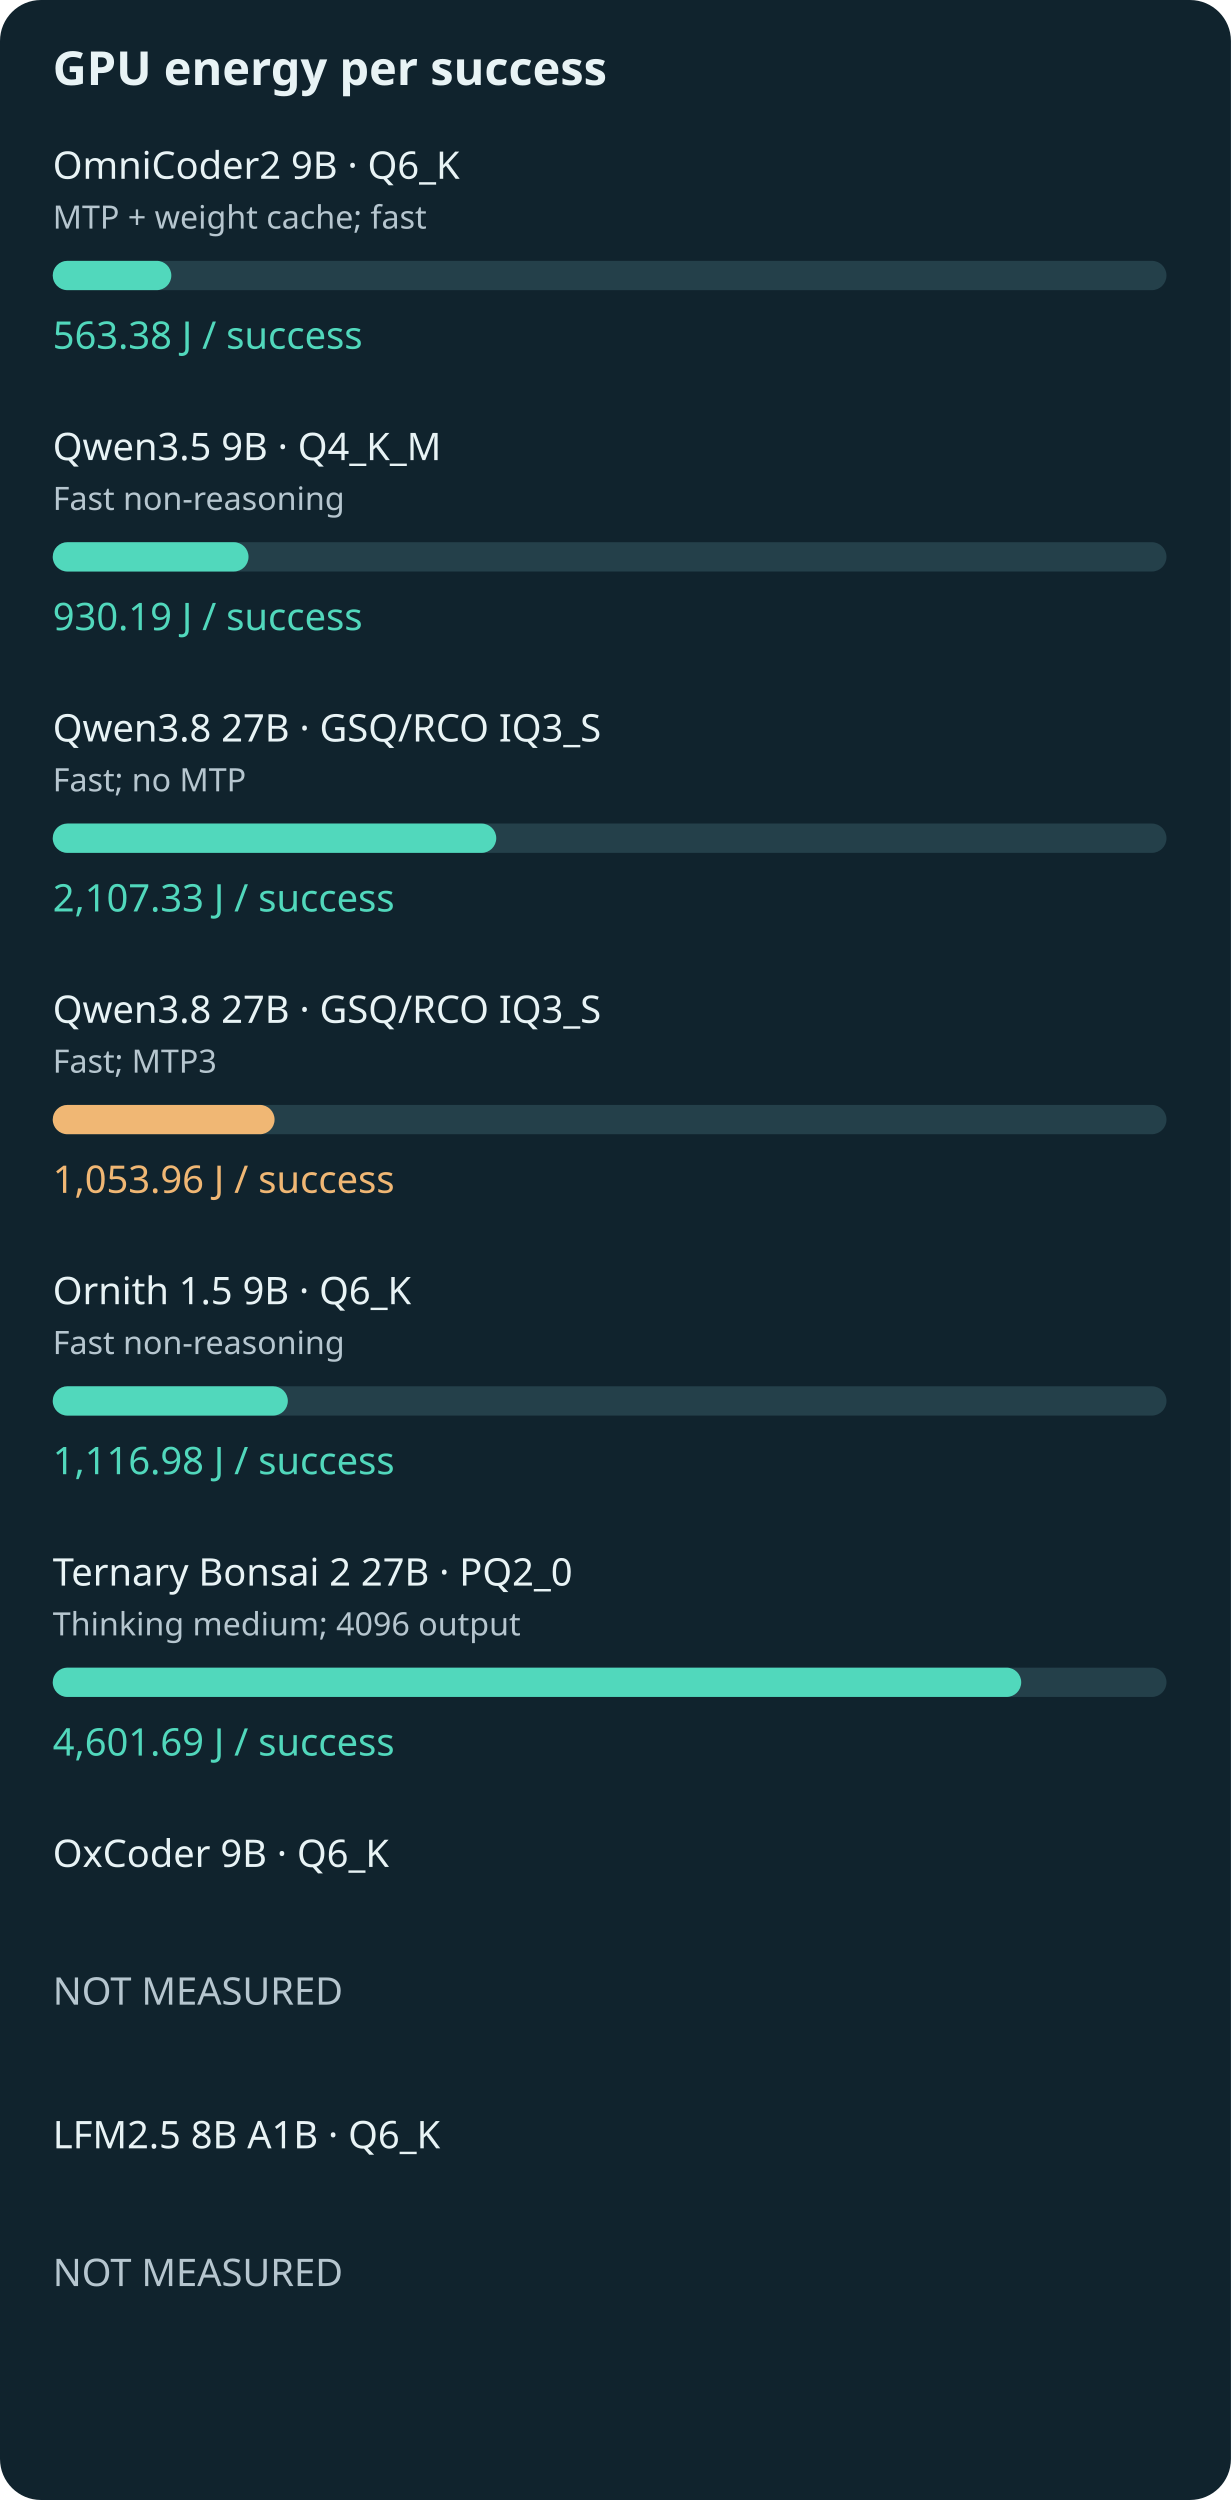
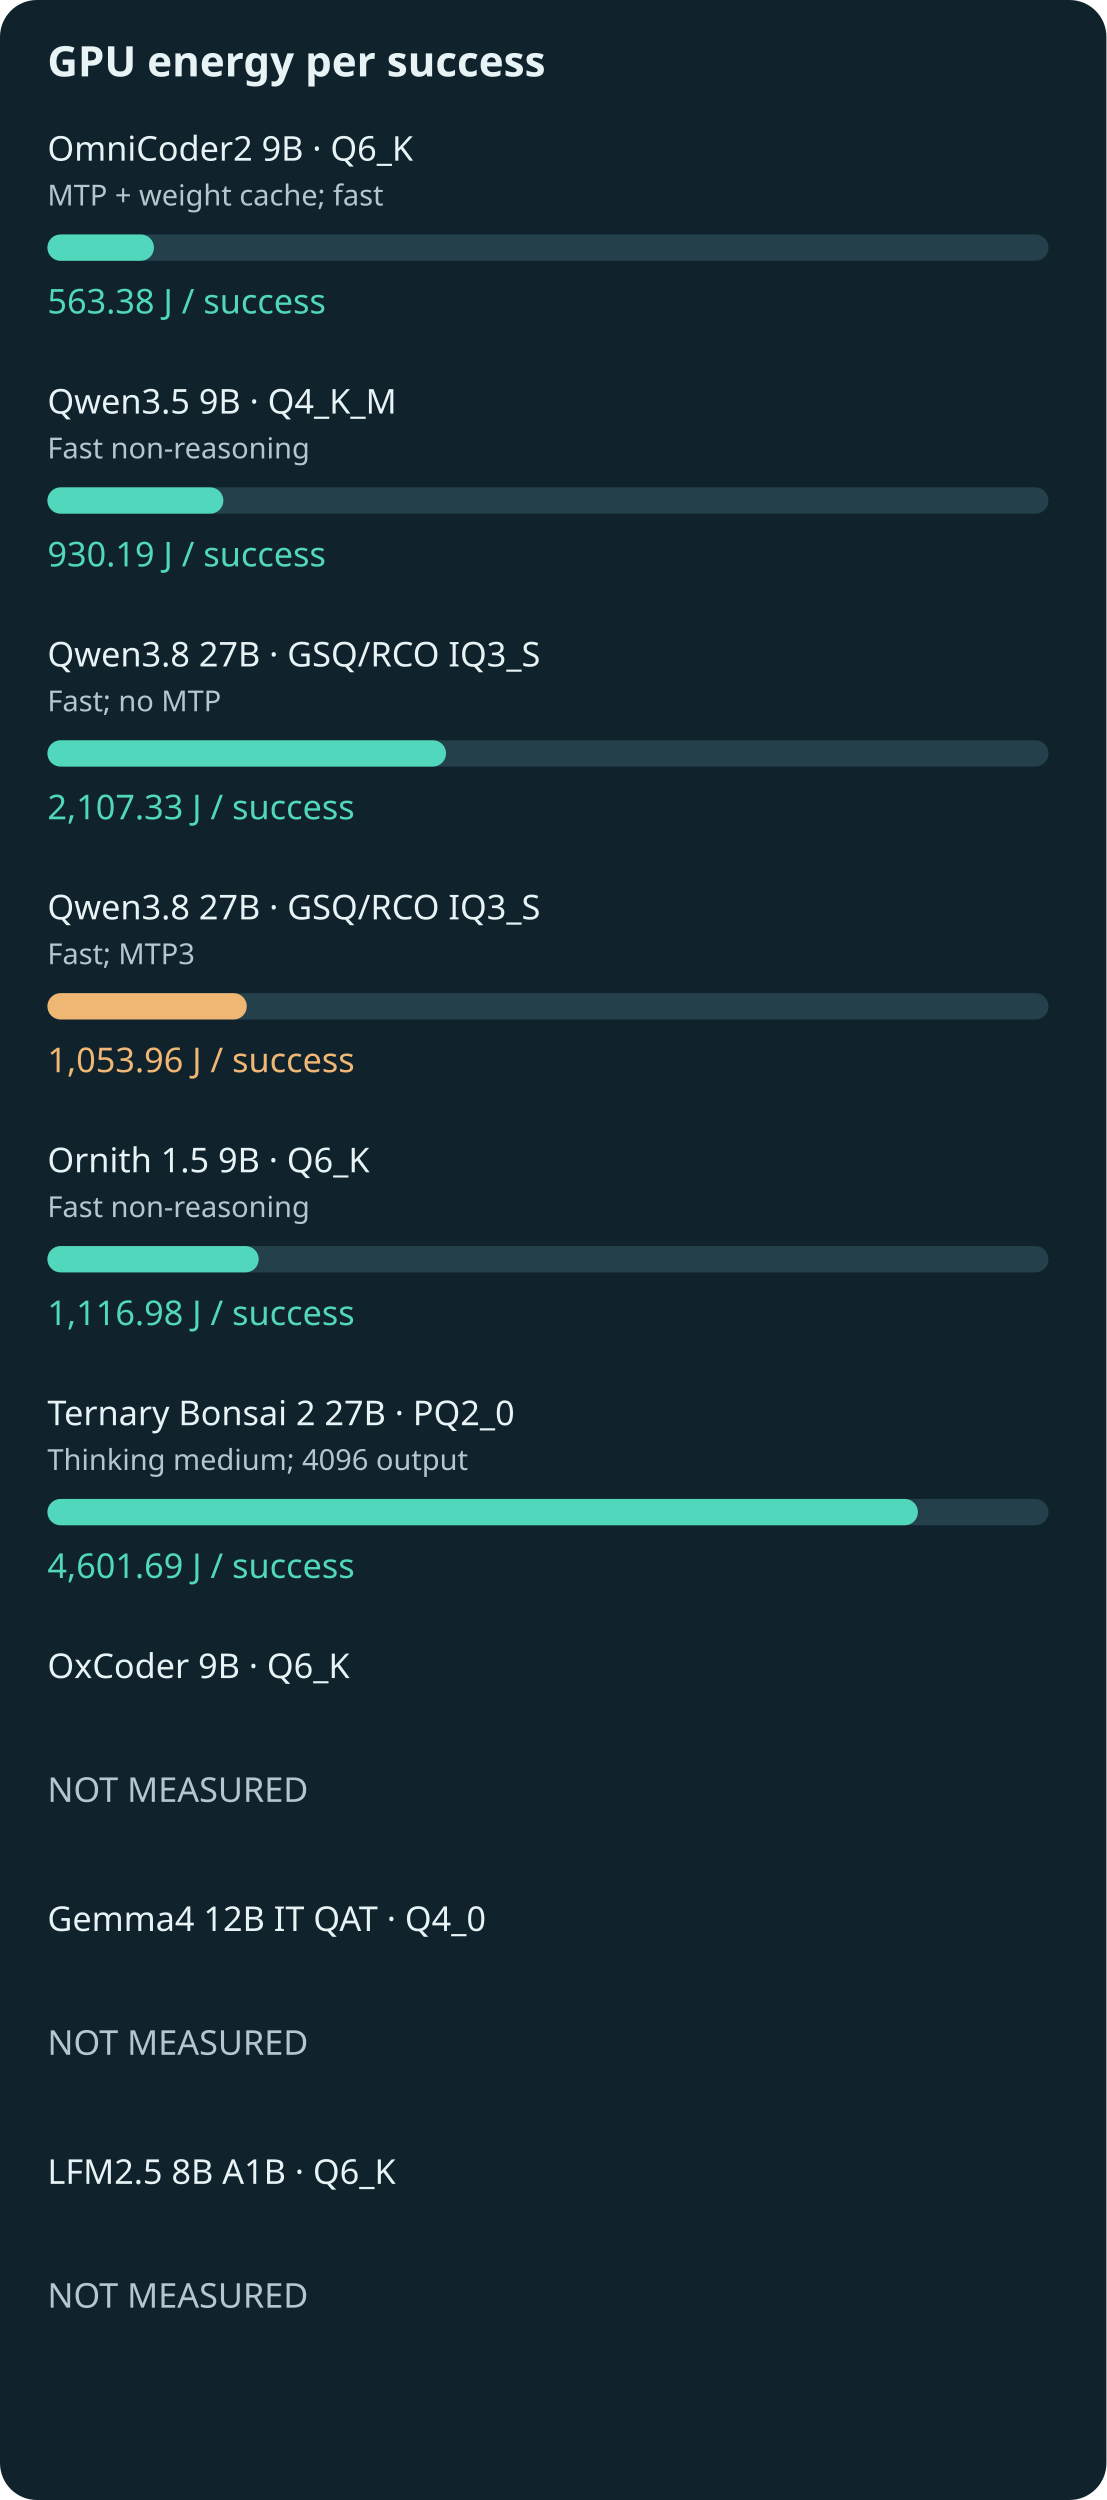
- <svg xmlns="http://www.w3.org/2000/svg" viewBox="0 0 420 853" role="img" aria-labelledby="title desc">
-   <rect width="420" height="853" rx="14" fill="#10232d" />
+ <svg xmlns="http://www.w3.org/2000/svg" viewBox="0 0 420 949" role="img" aria-labelledby="title desc">
+   <rect width="420" height="949" rx="14" fill="#10232d" />
  <g font-family="system-ui,sans-serif" fill="#e8f3f5">
    <text x="18" y="29" font-size="16" font-weight="700">GPU energy per success</text>
    <text x="18" y="61" font-size="13">OmniCoder2 9B · Q6_K</text>
    <text x="18" y="78" font-size="11" fill="#b6c6cf">MTP + weight cache; fast</text>
    <rect x="18" y="89" width="380" height="10" rx="5" fill="#24404a" />
    <rect x="18" y="89" width="40.455" height="10" rx="5" fill="#51d8bc" />
    <text x="18" y="119" font-size="13" fill="#51d8bc">563.38 J / success</text>
    <text x="18" y="157" font-size="13">Qwen3.5 9B · Q4_K_M</text>
    <text x="18" y="174" font-size="11" fill="#b6c6cf">Fast non-reasoning</text>
    <rect x="18" y="185" width="380" height="10" rx="5" fill="#24404a" />
    <rect x="18" y="185" width="66.794" height="10" rx="5" fill="#51d8bc" />
    <text x="18" y="215" font-size="13" fill="#51d8bc">930.19 J / success</text>
    <text x="18" y="253" font-size="13">Qwen3.8 27B · GSQ/RCO IQ3_S</text>
    <text x="18" y="270" font-size="11" fill="#b6c6cf">Fast; no MTP</text>
    <rect x="18" y="281" width="380" height="10" rx="5" fill="#24404a" />
    <rect x="18" y="281" width="151.321" height="10" rx="5" fill="#51d8bc" />
    <text x="18" y="311" font-size="13" fill="#51d8bc">2,107.33 J / success</text>
    <text x="18" y="349" font-size="13">Qwen3.8 27B · GSQ/RCO IQ3_S</text>
    <text x="18" y="366" font-size="11" fill="#b6c6cf">Fast; MTP3</text>
    <rect x="18" y="377" width="380" height="10" rx="5" fill="#24404a" />
    <rect x="18" y="377" width="75.682" height="10" rx="5" fill="#f0b774" />
    <text x="18" y="407" font-size="13" fill="#f0b774">1,053.96 J / success</text>
    <text x="18" y="445" font-size="13">Ornith 1.5 9B · Q6_K</text>
    <text x="18" y="462" font-size="11" fill="#b6c6cf">Fast non-reasoning</text>
    <rect x="18" y="473" width="380" height="10" rx="5" fill="#24404a" />
    <rect x="18" y="473" width="80.207" height="10" rx="5" fill="#51d8bc" />
    <text x="18" y="503" font-size="13" fill="#51d8bc">1,116.98 J / success</text>
    <text x="18" y="541" font-size="13">Ternary Bonsai 2 27B · PQ2_0</text>
    <text x="18" y="558" font-size="11" fill="#b6c6cf">Thinking medium; 4096 output</text>
    <rect x="18" y="569" width="380" height="10" rx="5" fill="#24404a" />
    <rect x="18" y="569" width="330.435" height="10" rx="5" fill="#51d8bc" />
    <text x="18" y="599" font-size="13" fill="#51d8bc">4,601.69 J / success</text>
    <text x="18" y="637" font-size="13">OxCoder 9B · Q6_K</text>
    <text x="18" y="684" fill="#b6c6cf" font-size="13">NOT MEASURED</text>
-     <text x="18" y="733" font-size="13">LFM2.5 8B A1B · Q6_K</text>
+     <text x="18" y="733" font-size="13">Gemma4 12B IT QAT · Q4_0</text>
    <text x="18" y="780" fill="#b6c6cf" font-size="13">NOT MEASURED</text>
+     <text x="18" y="829" font-size="13">LFM2.5 8B A1B · Q6_K</text>
+     <text x="18" y="876" fill="#b6c6cf" font-size="13">NOT MEASURED</text>
  </g>
</svg>
